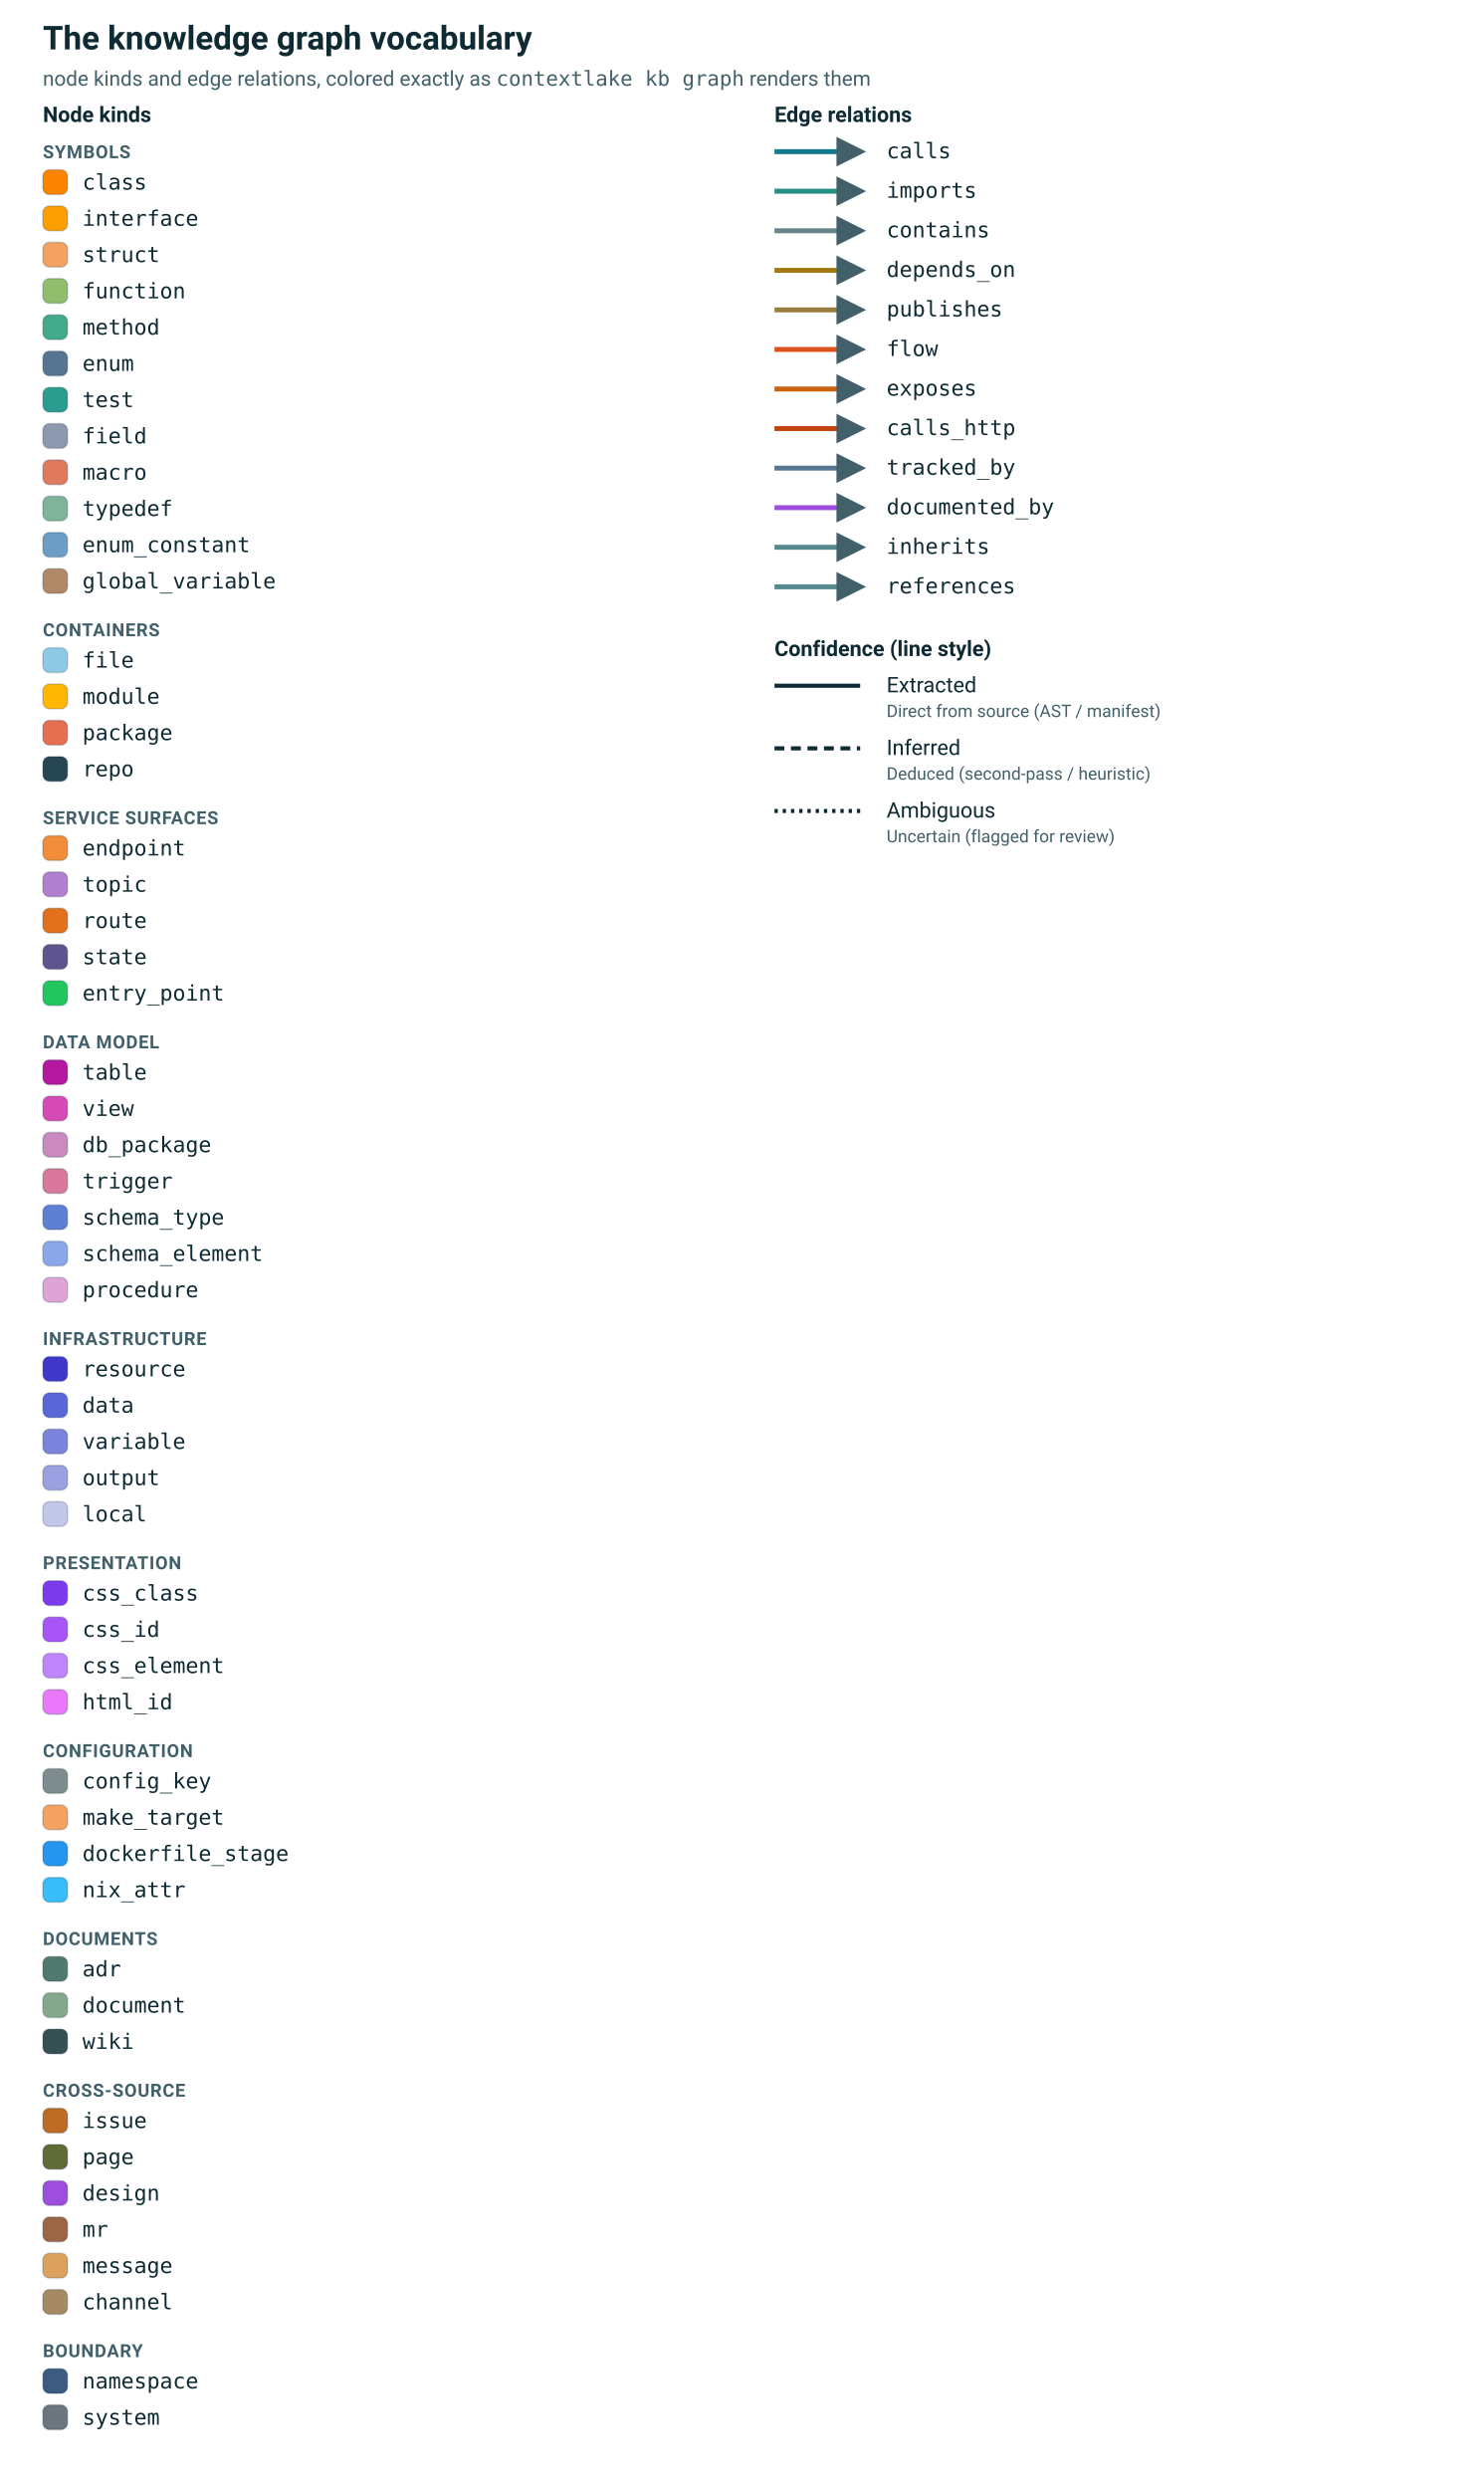
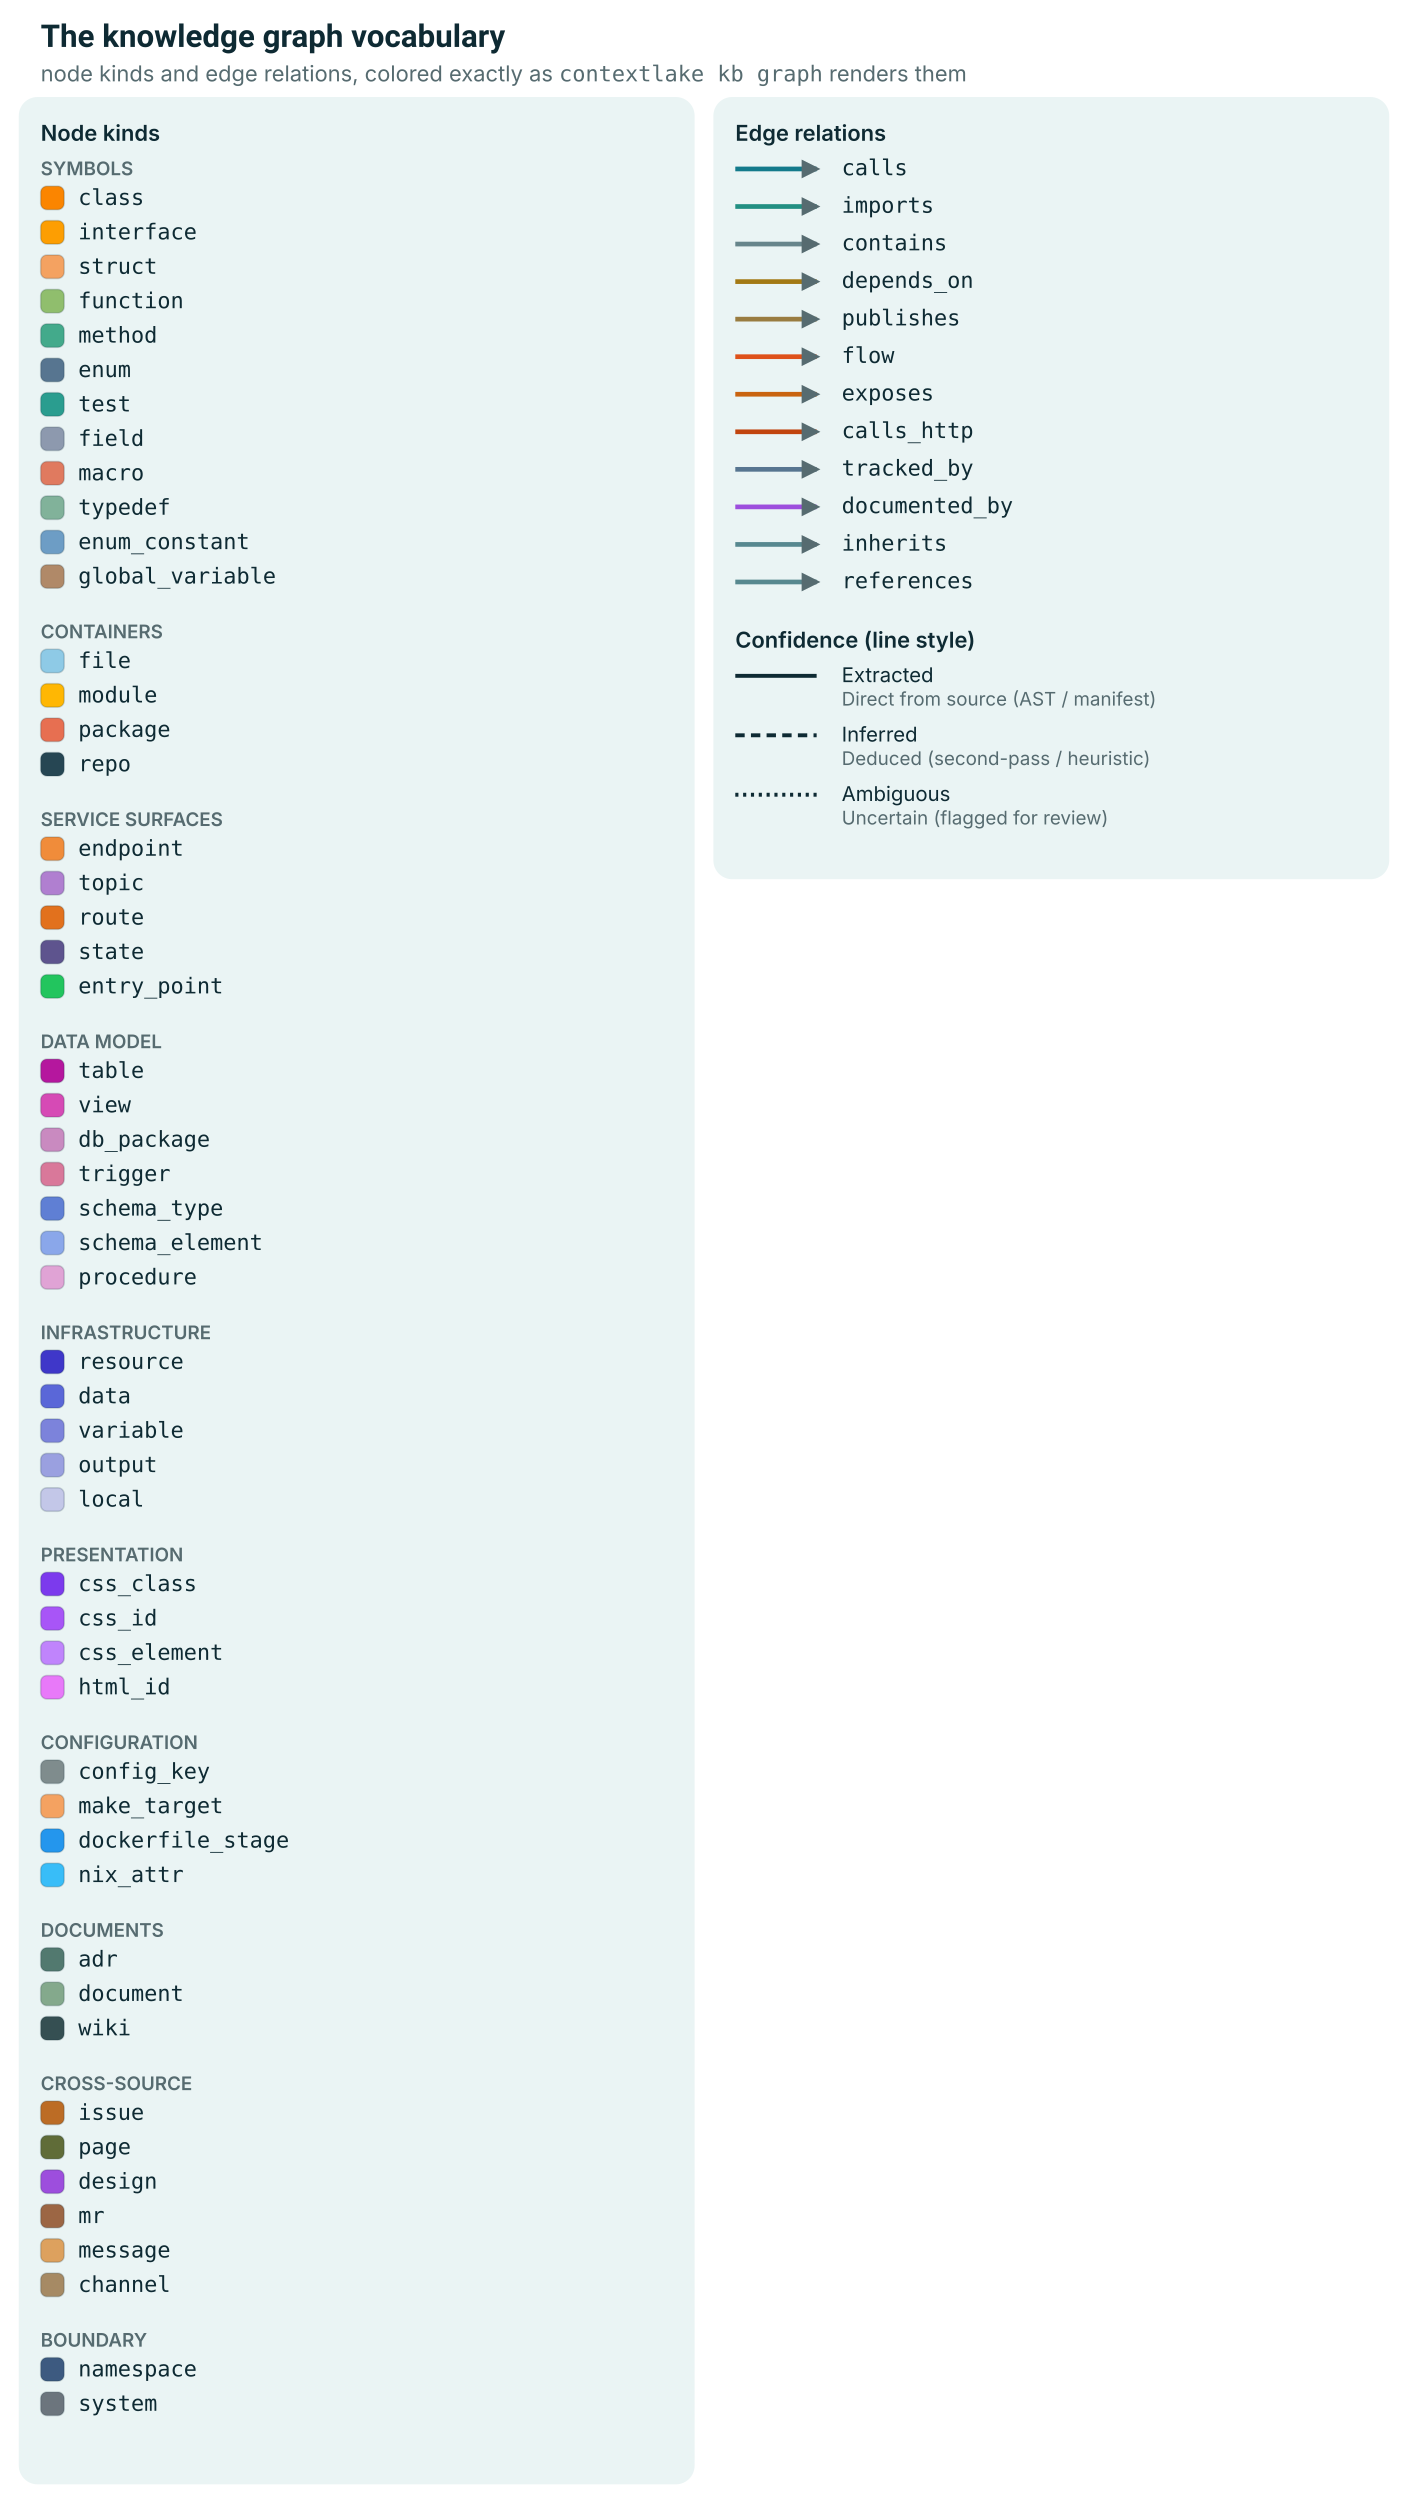
- <svg xmlns="http://www.w3.org/2000/svg" viewBox="0 0 900 1510" width="900" height="1510" role="img" aria-label="contextlake knowledge graph node kinds and edge relations">
+ <svg xmlns="http://www.w3.org/2000/svg" viewBox="0 0 900 1598" width="900" height="1598" role="img" aria-label="contextlake knowledge graph node kinds and edge relations">
  <defs>
-     <marker id="ar2" viewBox="0 0 10 10" refX="8" refY="5" markerWidth="6" markerHeight="6" orient="auto">
-       <path d="M0 0L10 5L0 10z" fill="#41606a" />
+     <marker id="ar" viewBox="0 0 10 10" refX="8" refY="5" markerWidth="12" markerHeight="12" markerUnits="userSpaceOnUse" orient="auto">
+       <path d="M0 0L10 5L0 10z" fill="#566B70" />
    </marker>
  </defs>
-   <rect x="0" y="0" width="900" height="1510" fill="none" />
+   <rect x="0" y="0" width="900" height="1598" fill="none" />
+   <rect x="12" y="62" width="432" height="1526" rx="12" fill="#EAF4F4" />
+   <rect x="456" y="62" width="432" height="500" rx="12" fill="#EAF4F4" />
  <text x="26" y="30" font-size="20" font-weight="700" fill="#0E2A33" font-family="'Space Grotesk',-apple-system,Segoe UI,Roboto,sans-serif">The knowledge graph vocabulary</text>
-   <text x="26" y="52" font-size="12.5" fill="#41606a" font-family="'Space Grotesk',-apple-system,Segoe UI,Roboto,sans-serif">node kinds and edge relations, colored exactly as <tspan font-family="'JetBrains Mono',ui-monospace,monospace">contextlake kb graph</tspan> renders them</text>
-   <text x="26" y="74" font-size="13" font-weight="700" fill="#0E2A33" font-family="'Space Grotesk',-apple-system,Segoe UI,Roboto,sans-serif">Node kinds</text>
-   <text x="26" y="96" font-size="11" font-weight="600" fill="#41606a" letter-spacing=".04em" font-family="'Space Grotesk',-apple-system,Segoe UI,Roboto,sans-serif">SYMBOLS</text>
-   <rect x="26" y="103" width="15" height="15" rx="4" fill="#fb8500" stroke="#0E2A33" stroke-opacity=".18" />
-   <text x="50" y="115" font-size="13" fill="#0E2A33" font-family="'JetBrains Mono',ui-monospace,monospace">class</text>
-   <rect x="26" y="125" width="15" height="15" rx="4" fill="#fd9e02" stroke="#0E2A33" stroke-opacity=".18" />
-   <text x="50" y="137" font-size="13" fill="#0E2A33" font-family="'JetBrains Mono',ui-monospace,monospace">interface</text>
-   <rect x="26" y="147" width="15" height="15" rx="4" fill="#f4a261" stroke="#0E2A33" stroke-opacity=".18" />
-   <text x="50" y="159" font-size="13" fill="#0E2A33" font-family="'JetBrains Mono',ui-monospace,monospace">struct</text>
-   <rect x="26" y="169" width="15" height="15" rx="4" fill="#90be6d" stroke="#0E2A33" stroke-opacity=".18" />
-   <text x="50" y="181" font-size="13" fill="#0E2A33" font-family="'JetBrains Mono',ui-monospace,monospace">function</text>
-   <rect x="26" y="191" width="15" height="15" rx="4" fill="#43aa8b" stroke="#0E2A33" stroke-opacity=".18" />
-   <text x="50" y="203" font-size="13" fill="#0E2A33" font-family="'JetBrains Mono',ui-monospace,monospace">method</text>
-   <rect x="26" y="213" width="15" height="15" rx="4" fill="#577590" stroke="#0E2A33" stroke-opacity=".18" />
-   <text x="50" y="225" font-size="13" fill="#0E2A33" font-family="'JetBrains Mono',ui-monospace,monospace">enum</text>
-   <rect x="26" y="235" width="15" height="15" rx="4" fill="#2a9d8f" stroke="#0E2A33" stroke-opacity=".18" />
-   <text x="50" y="247" font-size="13" fill="#0E2A33" font-family="'JetBrains Mono',ui-monospace,monospace">test</text>
-   <rect x="26" y="257" width="15" height="15" rx="4" fill="#8d99ae" stroke="#0E2A33" stroke-opacity=".18" />
-   <text x="50" y="269" font-size="13" fill="#0E2A33" font-family="'JetBrains Mono',ui-monospace,monospace">field</text>
-   <rect x="26" y="279" width="15" height="15" rx="4" fill="#e07a5f" stroke="#0E2A33" stroke-opacity=".18" />
-   <text x="50" y="291" font-size="13" fill="#0E2A33" font-family="'JetBrains Mono',ui-monospace,monospace">macro</text>
-   <rect x="26" y="301" width="15" height="15" rx="4" fill="#81b29a" stroke="#0E2A33" stroke-opacity=".18" />
-   <text x="50" y="313" font-size="13" fill="#0E2A33" font-family="'JetBrains Mono',ui-monospace,monospace">typedef</text>
-   <rect x="26" y="323" width="15" height="15" rx="4" fill="#6d9dc5" stroke="#0E2A33" stroke-opacity=".18" />
-   <text x="50" y="335" font-size="13" fill="#0E2A33" font-family="'JetBrains Mono',ui-monospace,monospace">enum_constant</text>
-   <rect x="26" y="345" width="15" height="15" rx="4" fill="#b08968" stroke="#0E2A33" stroke-opacity=".18" />
-   <text x="50" y="357" font-size="13" fill="#0E2A33" font-family="'JetBrains Mono',ui-monospace,monospace">global_variable</text>
-   <text x="26" y="386" font-size="11" font-weight="600" fill="#41606a" letter-spacing=".04em" font-family="'Space Grotesk',-apple-system,Segoe UI,Roboto,sans-serif">CONTAINERS</text>
-   <rect x="26" y="393" width="15" height="15" rx="4" fill="#8ecae6" stroke="#0E2A33" stroke-opacity=".18" />
-   <text x="50" y="405" font-size="13" fill="#0E2A33" font-family="'JetBrains Mono',ui-monospace,monospace">file</text>
-   <rect x="26" y="415" width="15" height="15" rx="4" fill="#ffb703" stroke="#0E2A33" stroke-opacity=".18" />
-   <text x="50" y="427" font-size="13" fill="#0E2A33" font-family="'JetBrains Mono',ui-monospace,monospace">module</text>
-   <rect x="26" y="437" width="15" height="15" rx="4" fill="#e76f51" stroke="#0E2A33" stroke-opacity=".18" />
-   <text x="50" y="449" font-size="13" fill="#0E2A33" font-family="'JetBrains Mono',ui-monospace,monospace">package</text>
-   <rect x="26" y="459" width="15" height="15" rx="4" fill="#264653" stroke="#0E2A33" stroke-opacity=".18" />
-   <text x="50" y="471" font-size="13" fill="#0E2A33" font-family="'JetBrains Mono',ui-monospace,monospace">repo</text>
-   <text x="26" y="500" font-size="11" font-weight="600" fill="#41606a" letter-spacing=".04em" font-family="'Space Grotesk',-apple-system,Segoe UI,Roboto,sans-serif">SERVICE SURFACES</text>
-   <rect x="26" y="507" width="15" height="15" rx="4" fill="#f08c3a" stroke="#0E2A33" stroke-opacity=".18" />
-   <text x="50" y="519" font-size="13" fill="#0E2A33" font-family="'JetBrains Mono',ui-monospace,monospace">endpoint</text>
-   <rect x="26" y="529" width="15" height="15" rx="4" fill="#b07fd0" stroke="#0E2A33" stroke-opacity=".18" />
-   <text x="50" y="541" font-size="13" fill="#0E2A33" font-family="'JetBrains Mono',ui-monospace,monospace">topic</text>
-   <rect x="26" y="551" width="15" height="15" rx="4" fill="#e2711d" stroke="#0E2A33" stroke-opacity=".18" />
-   <text x="50" y="563" font-size="13" fill="#0E2A33" font-family="'JetBrains Mono',ui-monospace,monospace">route</text>
-   <rect x="26" y="573" width="15" height="15" rx="4" fill="#5e548e" stroke="#0E2A33" stroke-opacity=".18" />
-   <text x="50" y="585" font-size="13" fill="#0E2A33" font-family="'JetBrains Mono',ui-monospace,monospace">state</text>
-   <rect x="26" y="595" width="15" height="15" rx="4" fill="#22c55e" stroke="#0E2A33" stroke-opacity=".18" />
-   <text x="50" y="607" font-size="13" fill="#0E2A33" font-family="'JetBrains Mono',ui-monospace,monospace">entry_point</text>
-   <text x="26" y="636" font-size="11" font-weight="600" fill="#41606a" letter-spacing=".04em" font-family="'Space Grotesk',-apple-system,Segoe UI,Roboto,sans-serif">DATA MODEL</text>
-   <rect x="26" y="643" width="15" height="15" rx="4" fill="#b5179e" stroke="#0E2A33" stroke-opacity=".18" />
-   <text x="50" y="655" font-size="13" fill="#0E2A33" font-family="'JetBrains Mono',ui-monospace,monospace">table</text>
-   <rect x="26" y="665" width="15" height="15" rx="4" fill="#d64ab5" stroke="#0E2A33" stroke-opacity=".18" />
-   <text x="50" y="677" font-size="13" fill="#0E2A33" font-family="'JetBrains Mono',ui-monospace,monospace">view</text>
-   <rect x="26" y="687" width="15" height="15" rx="4" fill="#c98ac0" stroke="#0E2A33" stroke-opacity=".18" />
-   <text x="50" y="699" font-size="13" fill="#0E2A33" font-family="'JetBrains Mono',ui-monospace,monospace">db_package</text>
-   <rect x="26" y="709" width="15" height="15" rx="4" fill="#d9789a" stroke="#0E2A33" stroke-opacity=".18" />
-   <text x="50" y="721" font-size="13" fill="#0E2A33" font-family="'JetBrains Mono',ui-monospace,monospace">trigger</text>
-   <rect x="26" y="731" width="15" height="15" rx="4" fill="#5f7fd4" stroke="#0E2A33" stroke-opacity=".18" />
-   <text x="50" y="743" font-size="13" fill="#0E2A33" font-family="'JetBrains Mono',ui-monospace,monospace">schema_type</text>
-   <rect x="26" y="753" width="15" height="15" rx="4" fill="#8aa7ea" stroke="#0E2A33" stroke-opacity=".18" />
-   <text x="50" y="765" font-size="13" fill="#0E2A33" font-family="'JetBrains Mono',ui-monospace,monospace">schema_element</text>
-   <rect x="26" y="775" width="15" height="15" rx="4" fill="#e0a3d5" stroke="#0E2A33" stroke-opacity=".18" />
-   <text x="50" y="787" font-size="13" fill="#0E2A33" font-family="'JetBrains Mono',ui-monospace,monospace">procedure</text>
-   <text x="26" y="816" font-size="11" font-weight="600" fill="#41606a" letter-spacing=".04em" font-family="'Space Grotesk',-apple-system,Segoe UI,Roboto,sans-serif">INFRASTRUCTURE</text>
-   <rect x="26" y="823" width="15" height="15" rx="4" fill="#3f37c9" stroke="#0E2A33" stroke-opacity=".18" />
-   <text x="50" y="835" font-size="13" fill="#0E2A33" font-family="'JetBrains Mono',ui-monospace,monospace">resource</text>
-   <rect x="26" y="845" width="15" height="15" rx="4" fill="#5a67d8" stroke="#0E2A33" stroke-opacity=".18" />
-   <text x="50" y="857" font-size="13" fill="#0E2A33" font-family="'JetBrains Mono',ui-monospace,monospace">data</text>
-   <rect x="26" y="867" width="15" height="15" rx="4" fill="#7c83db" stroke="#0E2A33" stroke-opacity=".18" />
-   <text x="50" y="879" font-size="13" fill="#0E2A33" font-family="'JetBrains Mono',ui-monospace,monospace">variable</text>
-   <rect x="26" y="889" width="15" height="15" rx="4" fill="#9aa0e0" stroke="#0E2A33" stroke-opacity=".18" />
-   <text x="50" y="901" font-size="13" fill="#0E2A33" font-family="'JetBrains Mono',ui-monospace,monospace">output</text>
-   <rect x="26" y="911" width="15" height="15" rx="4" fill="#c3c7e8" stroke="#0E2A33" stroke-opacity=".18" />
-   <text x="50" y="923" font-size="13" fill="#0E2A33" font-family="'JetBrains Mono',ui-monospace,monospace">local</text>
-   <text x="26" y="952" font-size="11" font-weight="600" fill="#41606a" letter-spacing=".04em" font-family="'Space Grotesk',-apple-system,Segoe UI,Roboto,sans-serif">PRESENTATION</text>
-   <rect x="26" y="959" width="15" height="15" rx="4" fill="#7c3aed" stroke="#0E2A33" stroke-opacity=".18" />
-   <text x="50" y="971" font-size="13" fill="#0E2A33" font-family="'JetBrains Mono',ui-monospace,monospace">css_class</text>
-   <rect x="26" y="981" width="15" height="15" rx="4" fill="#a855f7" stroke="#0E2A33" stroke-opacity=".18" />
-   <text x="50" y="993" font-size="13" fill="#0E2A33" font-family="'JetBrains Mono',ui-monospace,monospace">css_id</text>
-   <rect x="26" y="1003" width="15" height="15" rx="4" fill="#c084fc" stroke="#0E2A33" stroke-opacity=".18" />
-   <text x="50" y="1015" font-size="13" fill="#0E2A33" font-family="'JetBrains Mono',ui-monospace,monospace">css_element</text>
-   <rect x="26" y="1025" width="15" height="15" rx="4" fill="#e879f9" stroke="#0E2A33" stroke-opacity=".18" />
-   <text x="50" y="1037" font-size="13" fill="#0E2A33" font-family="'JetBrains Mono',ui-monospace,monospace">html_id</text>
-   <text x="26" y="1066" font-size="11" font-weight="600" fill="#41606a" letter-spacing=".04em" font-family="'Space Grotesk',-apple-system,Segoe UI,Roboto,sans-serif">CONFIGURATION</text>
-   <rect x="26" y="1073" width="15" height="15" rx="4" fill="#7f8c8d" stroke="#0E2A33" stroke-opacity=".18" />
-   <text x="50" y="1085" font-size="13" fill="#0E2A33" font-family="'JetBrains Mono',ui-monospace,monospace">config_key</text>
-   <rect x="26" y="1095" width="15" height="15" rx="4" fill="#f4a261" stroke="#0E2A33" stroke-opacity=".18" />
-   <text x="50" y="1107" font-size="13" fill="#0E2A33" font-family="'JetBrains Mono',ui-monospace,monospace">make_target</text>
-   <rect x="26" y="1117" width="15" height="15" rx="4" fill="#2496ed" stroke="#0E2A33" stroke-opacity=".18" />
-   <text x="50" y="1129" font-size="13" fill="#0E2A33" font-family="'JetBrains Mono',ui-monospace,monospace">dockerfile_stage</text>
-   <rect x="26" y="1139" width="15" height="15" rx="4" fill="#38bdf8" stroke="#0E2A33" stroke-opacity=".18" />
-   <text x="50" y="1151" font-size="13" fill="#0E2A33" font-family="'JetBrains Mono',ui-monospace,monospace">nix_attr</text>
-   <text x="26" y="1180" font-size="11" font-weight="600" fill="#41606a" letter-spacing=".04em" font-family="'Space Grotesk',-apple-system,Segoe UI,Roboto,sans-serif">DOCUMENTS</text>
-   <rect x="26" y="1187" width="15" height="15" rx="4" fill="#52796f" stroke="#0E2A33" stroke-opacity=".18" />
-   <text x="50" y="1199" font-size="13" fill="#0E2A33" font-family="'JetBrains Mono',ui-monospace,monospace">adr</text>
-   <rect x="26" y="1209" width="15" height="15" rx="4" fill="#84a98c" stroke="#0E2A33" stroke-opacity=".18" />
-   <text x="50" y="1221" font-size="13" fill="#0E2A33" font-family="'JetBrains Mono',ui-monospace,monospace">document</text>
-   <rect x="26" y="1231" width="15" height="15" rx="4" fill="#354f52" stroke="#0E2A33" stroke-opacity=".18" />
-   <text x="50" y="1243" font-size="13" fill="#0E2A33" font-family="'JetBrains Mono',ui-monospace,monospace">wiki</text>
-   <text x="26" y="1272" font-size="11" font-weight="600" fill="#41606a" letter-spacing=".04em" font-family="'Space Grotesk',-apple-system,Segoe UI,Roboto,sans-serif">CROSS-SOURCE</text>
-   <rect x="26" y="1279" width="15" height="15" rx="4" fill="#bc6c25" stroke="#0E2A33" stroke-opacity=".18" />
-   <text x="50" y="1291" font-size="13" fill="#0E2A33" font-family="'JetBrains Mono',ui-monospace,monospace">issue</text>
-   <rect x="26" y="1301" width="15" height="15" rx="4" fill="#606c38" stroke="#0E2A33" stroke-opacity=".18" />
-   <text x="50" y="1313" font-size="13" fill="#0E2A33" font-family="'JetBrains Mono',ui-monospace,monospace">page</text>
-   <rect x="26" y="1323" width="15" height="15" rx="4" fill="#9d4edd" stroke="#0E2A33" stroke-opacity=".18" />
-   <text x="50" y="1335" font-size="13" fill="#0E2A33" font-family="'JetBrains Mono',ui-monospace,monospace">design</text>
-   <rect x="26" y="1345" width="15" height="15" rx="4" fill="#9c6644" stroke="#0E2A33" stroke-opacity=".18" />
-   <text x="50" y="1357" font-size="13" fill="#0E2A33" font-family="'JetBrains Mono',ui-monospace,monospace">mr</text>
-   <rect x="26" y="1367" width="15" height="15" rx="4" fill="#dda15e" stroke="#0E2A33" stroke-opacity=".18" />
-   <text x="50" y="1379" font-size="13" fill="#0E2A33" font-family="'JetBrains Mono',ui-monospace,monospace">message</text>
-   <rect x="26" y="1389" width="15" height="15" rx="4" fill="#a68a64" stroke="#0E2A33" stroke-opacity=".18" />
-   <text x="50" y="1401" font-size="13" fill="#0E2A33" font-family="'JetBrains Mono',ui-monospace,monospace">channel</text>
-   <text x="26" y="1430" font-size="11" font-weight="600" fill="#41606a" letter-spacing=".04em" font-family="'Space Grotesk',-apple-system,Segoe UI,Roboto,sans-serif">BOUNDARY</text>
-   <rect x="26" y="1437" width="15" height="15" rx="4" fill="#3d5a80" stroke="#0E2A33" stroke-opacity=".18" />
-   <text x="50" y="1449" font-size="13" fill="#0E2A33" font-family="'JetBrains Mono',ui-monospace,monospace">namespace</text>
-   <rect x="26" y="1459" width="15" height="15" rx="4" fill="#6c757d" stroke="#0E2A33" stroke-opacity=".18" />
-   <text x="50" y="1471" font-size="13" fill="#0E2A33" font-family="'JetBrains Mono',ui-monospace,monospace">system</text>
-   <text x="470" y="74" font-size="13" font-weight="700" fill="#0E2A33" font-family="'Space Grotesk',-apple-system,Segoe UI,Roboto,sans-serif">Edge relations</text>
-   <line x1="470" y1="92" x2="522" y2="92" stroke="#137A8B" stroke-width="3" marker-end="url(#ar2)" />
-   <text x="538" y="96" font-size="13" fill="#0E2A33" font-family="'JetBrains Mono',ui-monospace,monospace">calls</text>
-   <line x1="470" y1="116" x2="522" y2="116" stroke="#228f82" stroke-width="3" marker-end="url(#ar2)" />
-   <text x="538" y="120" font-size="13" fill="#0E2A33" font-family="'JetBrains Mono',ui-monospace,monospace">imports</text>
-   <line x1="470" y1="140" x2="522" y2="140" stroke="#67858b" stroke-width="3" marker-end="url(#ar2)" />
-   <text x="538" y="144" font-size="13" fill="#0E2A33" font-family="'JetBrains Mono',ui-monospace,monospace">contains</text>
-   <line x1="470" y1="164" x2="522" y2="164" stroke="#a37914" stroke-width="3" marker-end="url(#ar2)" />
-   <text x="538" y="168" font-size="13" fill="#0E2A33" font-family="'JetBrains Mono',ui-monospace,monospace">depends_on</text>
-   <line x1="470" y1="188" x2="522" y2="188" stroke="#997c40" stroke-width="3" marker-end="url(#ar2)" />
-   <text x="538" y="192" font-size="13" fill="#0E2A33" font-family="'JetBrains Mono',ui-monospace,monospace">publishes</text>
-   <line x1="470" y1="212" x2="522" y2="212" stroke="#de511a" stroke-width="3" marker-end="url(#ar2)" />
-   <text x="538" y="216" font-size="13" fill="#0E2A33" font-family="'JetBrains Mono',ui-monospace,monospace">flow</text>
-   <line x1="470" y1="236" x2="522" y2="236" stroke="#c9630f" stroke-width="3" marker-end="url(#ar2)" />
-   <text x="538" y="240" font-size="13" fill="#0E2A33" font-family="'JetBrains Mono',ui-monospace,monospace">exposes</text>
-   <line x1="470" y1="260" x2="522" y2="260" stroke="#c1440e" stroke-width="3" marker-end="url(#ar2)" />
-   <text x="538" y="264" font-size="13" fill="#0E2A33" font-family="'JetBrains Mono',ui-monospace,monospace">calls_http</text>
-   <line x1="470" y1="284" x2="522" y2="284" stroke="#577590" stroke-width="3" marker-end="url(#ar2)" />
-   <text x="538" y="288" font-size="13" fill="#0E2A33" font-family="'JetBrains Mono',ui-monospace,monospace">tracked_by</text>
-   <line x1="470" y1="308" x2="522" y2="308" stroke="#9d4edd" stroke-width="3" marker-end="url(#ar2)" />
-   <text x="538" y="312" font-size="13" fill="#0E2A33" font-family="'JetBrains Mono',ui-monospace,monospace">documented_by</text>
-   <line x1="470" y1="332" x2="522" y2="332" stroke="#57888f" stroke-width="3" marker-end="url(#ar2)" />
-   <text x="538" y="336" font-size="13" fill="#0E2A33" font-family="'JetBrains Mono',ui-monospace,monospace">inherits</text>
-   <line x1="470" y1="356" x2="522" y2="356" stroke="#57888f" stroke-width="3" marker-end="url(#ar2)" />
-   <text x="538" y="360" font-size="13" fill="#0E2A33" font-family="'JetBrains Mono',ui-monospace,monospace">references</text>
-   <text x="470" y="398" font-size="13" font-weight="700" fill="#0E2A33" font-family="'Space Grotesk',-apple-system,Segoe UI,Roboto,sans-serif">Confidence (line style)</text>
-   <line x1="470" y1="416" x2="522" y2="416" stroke="#0E2A33" stroke-width="2.5" />
-   <text x="538" y="420" font-size="13" fill="#0E2A33" font-family="'Space Grotesk',-apple-system,Segoe UI,Roboto,sans-serif">Extracted</text>
-   <text x="538" y="435" font-size="10.5" fill="#41606a" font-family="'Space Grotesk',-apple-system,Segoe UI,Roboto,sans-serif">Direct from source (AST / manifest)</text>
-   <line x1="470" y1="454" x2="522" y2="454" stroke="#0E2A33" stroke-width="2.5" stroke-dasharray="6 4" />
-   <text x="538" y="458" font-size="13" fill="#0E2A33" font-family="'Space Grotesk',-apple-system,Segoe UI,Roboto,sans-serif">Inferred</text>
-   <text x="538" y="473" font-size="10.5" fill="#41606a" font-family="'Space Grotesk',-apple-system,Segoe UI,Roboto,sans-serif">Deduced (second-pass / heuristic)</text>
-   <line x1="470" y1="492" x2="522" y2="492" stroke="#0E2A33" stroke-width="2.5" stroke-dasharray="2 3" />
-   <text x="538" y="496" font-size="13" fill="#0E2A33" font-family="'Space Grotesk',-apple-system,Segoe UI,Roboto,sans-serif">Ambiguous</text>
-   <text x="538" y="511" font-size="10.5" fill="#41606a" font-family="'Space Grotesk',-apple-system,Segoe UI,Roboto,sans-serif">Uncertain (flagged for review)</text>
+   <text x="26" y="52" font-size="14" fill="#566B70" font-family="Inter,-apple-system,Segoe UI,Roboto,sans-serif">node kinds and edge relations, colored exactly as <tspan font-family="'JetBrains Mono',ui-monospace,monospace" font-size="14">contextlake kb graph</tspan> renders them</text>
+   <text x="26" y="90" font-size="14" font-weight="600" fill="#0E2A33" font-family="Inter,-apple-system,Segoe UI,Roboto,sans-serif">Node kinds</text>
+   <text x="26" y="112" font-size="12" font-weight="600" fill="#566B70" font-family="Inter,-apple-system,Segoe UI,Roboto,sans-serif">SYMBOLS</text>
+   <rect x="26" y="119" width="15" height="15" rx="4" fill="#fb8500" stroke="#0E2A33" stroke-opacity=".18" />
+   <text x="50" y="131" font-size="14" fill="#0E2A33" font-family="'JetBrains Mono',ui-monospace,monospace">class</text>
+   <rect x="26" y="141" width="15" height="15" rx="4" fill="#fd9e02" stroke="#0E2A33" stroke-opacity=".18" />
+   <text x="50" y="153" font-size="14" fill="#0E2A33" font-family="'JetBrains Mono',ui-monospace,monospace">interface</text>
+   <rect x="26" y="163" width="15" height="15" rx="4" fill="#f4a261" stroke="#0E2A33" stroke-opacity=".18" />
+   <text x="50" y="175" font-size="14" fill="#0E2A33" font-family="'JetBrains Mono',ui-monospace,monospace">struct</text>
+   <rect x="26" y="185" width="15" height="15" rx="4" fill="#90be6d" stroke="#0E2A33" stroke-opacity=".18" />
+   <text x="50" y="197" font-size="14" fill="#0E2A33" font-family="'JetBrains Mono',ui-monospace,monospace">function</text>
+   <rect x="26" y="207" width="15" height="15" rx="4" fill="#43aa8b" stroke="#0E2A33" stroke-opacity=".18" />
+   <text x="50" y="219" font-size="14" fill="#0E2A33" font-family="'JetBrains Mono',ui-monospace,monospace">method</text>
+   <rect x="26" y="229" width="15" height="15" rx="4" fill="#577590" stroke="#0E2A33" stroke-opacity=".18" />
+   <text x="50" y="241" font-size="14" fill="#0E2A33" font-family="'JetBrains Mono',ui-monospace,monospace">enum</text>
+   <rect x="26" y="251" width="15" height="15" rx="4" fill="#2a9d8f" stroke="#0E2A33" stroke-opacity=".18" />
+   <text x="50" y="263" font-size="14" fill="#0E2A33" font-family="'JetBrains Mono',ui-monospace,monospace">test</text>
+   <rect x="26" y="273" width="15" height="15" rx="4" fill="#8d99ae" stroke="#0E2A33" stroke-opacity=".18" />
+   <text x="50" y="285" font-size="14" fill="#0E2A33" font-family="'JetBrains Mono',ui-monospace,monospace">field</text>
+   <rect x="26" y="295" width="15" height="15" rx="4" fill="#e07a5f" stroke="#0E2A33" stroke-opacity=".18" />
+   <text x="50" y="307" font-size="14" fill="#0E2A33" font-family="'JetBrains Mono',ui-monospace,monospace">macro</text>
+   <rect x="26" y="317" width="15" height="15" rx="4" fill="#81b29a" stroke="#0E2A33" stroke-opacity=".18" />
+   <text x="50" y="329" font-size="14" fill="#0E2A33" font-family="'JetBrains Mono',ui-monospace,monospace">typedef</text>
+   <rect x="26" y="339" width="15" height="15" rx="4" fill="#6d9dc5" stroke="#0E2A33" stroke-opacity=".18" />
+   <text x="50" y="351" font-size="14" fill="#0E2A33" font-family="'JetBrains Mono',ui-monospace,monospace">enum_constant</text>
+   <rect x="26" y="361" width="15" height="15" rx="4" fill="#b08968" stroke="#0E2A33" stroke-opacity=".18" />
+   <text x="50" y="373" font-size="14" fill="#0E2A33" font-family="'JetBrains Mono',ui-monospace,monospace">global_variable</text>
+   <text x="26" y="408" font-size="12" font-weight="600" fill="#566B70" font-family="Inter,-apple-system,Segoe UI,Roboto,sans-serif">CONTAINERS</text>
+   <rect x="26" y="415" width="15" height="15" rx="4" fill="#8ecae6" stroke="#0E2A33" stroke-opacity=".18" />
+   <text x="50" y="427" font-size="14" fill="#0E2A33" font-family="'JetBrains Mono',ui-monospace,monospace">file</text>
+   <rect x="26" y="437" width="15" height="15" rx="4" fill="#ffb703" stroke="#0E2A33" stroke-opacity=".18" />
+   <text x="50" y="449" font-size="14" fill="#0E2A33" font-family="'JetBrains Mono',ui-monospace,monospace">module</text>
+   <rect x="26" y="459" width="15" height="15" rx="4" fill="#e76f51" stroke="#0E2A33" stroke-opacity=".18" />
+   <text x="50" y="471" font-size="14" fill="#0E2A33" font-family="'JetBrains Mono',ui-monospace,monospace">package</text>
+   <rect x="26" y="481" width="15" height="15" rx="4" fill="#264653" stroke="#0E2A33" stroke-opacity=".18" />
+   <text x="50" y="493" font-size="14" fill="#0E2A33" font-family="'JetBrains Mono',ui-monospace,monospace">repo</text>
+   <text x="26" y="528" font-size="12" font-weight="600" fill="#566B70" font-family="Inter,-apple-system,Segoe UI,Roboto,sans-serif">SERVICE SURFACES</text>
+   <rect x="26" y="535" width="15" height="15" rx="4" fill="#f08c3a" stroke="#0E2A33" stroke-opacity=".18" />
+   <text x="50" y="547" font-size="14" fill="#0E2A33" font-family="'JetBrains Mono',ui-monospace,monospace">endpoint</text>
+   <rect x="26" y="557" width="15" height="15" rx="4" fill="#b07fd0" stroke="#0E2A33" stroke-opacity=".18" />
+   <text x="50" y="569" font-size="14" fill="#0E2A33" font-family="'JetBrains Mono',ui-monospace,monospace">topic</text>
+   <rect x="26" y="579" width="15" height="15" rx="4" fill="#e2711d" stroke="#0E2A33" stroke-opacity=".18" />
+   <text x="50" y="591" font-size="14" fill="#0E2A33" font-family="'JetBrains Mono',ui-monospace,monospace">route</text>
+   <rect x="26" y="601" width="15" height="15" rx="4" fill="#5e548e" stroke="#0E2A33" stroke-opacity=".18" />
+   <text x="50" y="613" font-size="14" fill="#0E2A33" font-family="'JetBrains Mono',ui-monospace,monospace">state</text>
+   <rect x="26" y="623" width="15" height="15" rx="4" fill="#22c55e" stroke="#0E2A33" stroke-opacity=".18" />
+   <text x="50" y="635" font-size="14" fill="#0E2A33" font-family="'JetBrains Mono',ui-monospace,monospace">entry_point</text>
+   <text x="26" y="670" font-size="12" font-weight="600" fill="#566B70" font-family="Inter,-apple-system,Segoe UI,Roboto,sans-serif">DATA MODEL</text>
+   <rect x="26" y="677" width="15" height="15" rx="4" fill="#b5179e" stroke="#0E2A33" stroke-opacity=".18" />
+   <text x="50" y="689" font-size="14" fill="#0E2A33" font-family="'JetBrains Mono',ui-monospace,monospace">table</text>
+   <rect x="26" y="699" width="15" height="15" rx="4" fill="#d64ab5" stroke="#0E2A33" stroke-opacity=".18" />
+   <text x="50" y="711" font-size="14" fill="#0E2A33" font-family="'JetBrains Mono',ui-monospace,monospace">view</text>
+   <rect x="26" y="721" width="15" height="15" rx="4" fill="#c98ac0" stroke="#0E2A33" stroke-opacity=".18" />
+   <text x="50" y="733" font-size="14" fill="#0E2A33" font-family="'JetBrains Mono',ui-monospace,monospace">db_package</text>
+   <rect x="26" y="743" width="15" height="15" rx="4" fill="#d9789a" stroke="#0E2A33" stroke-opacity=".18" />
+   <text x="50" y="755" font-size="14" fill="#0E2A33" font-family="'JetBrains Mono',ui-monospace,monospace">trigger</text>
+   <rect x="26" y="765" width="15" height="15" rx="4" fill="#5f7fd4" stroke="#0E2A33" stroke-opacity=".18" />
+   <text x="50" y="777" font-size="14" fill="#0E2A33" font-family="'JetBrains Mono',ui-monospace,monospace">schema_type</text>
+   <rect x="26" y="787" width="15" height="15" rx="4" fill="#8aa7ea" stroke="#0E2A33" stroke-opacity=".18" />
+   <text x="50" y="799" font-size="14" fill="#0E2A33" font-family="'JetBrains Mono',ui-monospace,monospace">schema_element</text>
+   <rect x="26" y="809" width="15" height="15" rx="4" fill="#e0a3d5" stroke="#0E2A33" stroke-opacity=".18" />
+   <text x="50" y="821" font-size="14" fill="#0E2A33" font-family="'JetBrains Mono',ui-monospace,monospace">procedure</text>
+   <text x="26" y="856" font-size="12" font-weight="600" fill="#566B70" font-family="Inter,-apple-system,Segoe UI,Roboto,sans-serif">INFRASTRUCTURE</text>
+   <rect x="26" y="863" width="15" height="15" rx="4" fill="#3f37c9" stroke="#0E2A33" stroke-opacity=".18" />
+   <text x="50" y="875" font-size="14" fill="#0E2A33" font-family="'JetBrains Mono',ui-monospace,monospace">resource</text>
+   <rect x="26" y="885" width="15" height="15" rx="4" fill="#5a67d8" stroke="#0E2A33" stroke-opacity=".18" />
+   <text x="50" y="897" font-size="14" fill="#0E2A33" font-family="'JetBrains Mono',ui-monospace,monospace">data</text>
+   <rect x="26" y="907" width="15" height="15" rx="4" fill="#7c83db" stroke="#0E2A33" stroke-opacity=".18" />
+   <text x="50" y="919" font-size="14" fill="#0E2A33" font-family="'JetBrains Mono',ui-monospace,monospace">variable</text>
+   <rect x="26" y="929" width="15" height="15" rx="4" fill="#9aa0e0" stroke="#0E2A33" stroke-opacity=".18" />
+   <text x="50" y="941" font-size="14" fill="#0E2A33" font-family="'JetBrains Mono',ui-monospace,monospace">output</text>
+   <rect x="26" y="951" width="15" height="15" rx="4" fill="#c3c7e8" stroke="#0E2A33" stroke-opacity=".18" />
+   <text x="50" y="963" font-size="14" fill="#0E2A33" font-family="'JetBrains Mono',ui-monospace,monospace">local</text>
+   <text x="26" y="998" font-size="12" font-weight="600" fill="#566B70" font-family="Inter,-apple-system,Segoe UI,Roboto,sans-serif">PRESENTATION</text>
+   <rect x="26" y="1005" width="15" height="15" rx="4" fill="#7c3aed" stroke="#0E2A33" stroke-opacity=".18" />
+   <text x="50" y="1017" font-size="14" fill="#0E2A33" font-family="'JetBrains Mono',ui-monospace,monospace">css_class</text>
+   <rect x="26" y="1027" width="15" height="15" rx="4" fill="#a855f7" stroke="#0E2A33" stroke-opacity=".18" />
+   <text x="50" y="1039" font-size="14" fill="#0E2A33" font-family="'JetBrains Mono',ui-monospace,monospace">css_id</text>
+   <rect x="26" y="1049" width="15" height="15" rx="4" fill="#c084fc" stroke="#0E2A33" stroke-opacity=".18" />
+   <text x="50" y="1061" font-size="14" fill="#0E2A33" font-family="'JetBrains Mono',ui-monospace,monospace">css_element</text>
+   <rect x="26" y="1071" width="15" height="15" rx="4" fill="#e879f9" stroke="#0E2A33" stroke-opacity=".18" />
+   <text x="50" y="1083" font-size="14" fill="#0E2A33" font-family="'JetBrains Mono',ui-monospace,monospace">html_id</text>
+   <text x="26" y="1118" font-size="12" font-weight="600" fill="#566B70" font-family="Inter,-apple-system,Segoe UI,Roboto,sans-serif">CONFIGURATION</text>
+   <rect x="26" y="1125" width="15" height="15" rx="4" fill="#7f8c8d" stroke="#0E2A33" stroke-opacity=".18" />
+   <text x="50" y="1137" font-size="14" fill="#0E2A33" font-family="'JetBrains Mono',ui-monospace,monospace">config_key</text>
+   <rect x="26" y="1147" width="15" height="15" rx="4" fill="#f4a261" stroke="#0E2A33" stroke-opacity=".18" />
+   <text x="50" y="1159" font-size="14" fill="#0E2A33" font-family="'JetBrains Mono',ui-monospace,monospace">make_target</text>
+   <rect x="26" y="1169" width="15" height="15" rx="4" fill="#2496ed" stroke="#0E2A33" stroke-opacity=".18" />
+   <text x="50" y="1181" font-size="14" fill="#0E2A33" font-family="'JetBrains Mono',ui-monospace,monospace">dockerfile_stage</text>
+   <rect x="26" y="1191" width="15" height="15" rx="4" fill="#38bdf8" stroke="#0E2A33" stroke-opacity=".18" />
+   <text x="50" y="1203" font-size="14" fill="#0E2A33" font-family="'JetBrains Mono',ui-monospace,monospace">nix_attr</text>
+   <text x="26" y="1238" font-size="12" font-weight="600" fill="#566B70" font-family="Inter,-apple-system,Segoe UI,Roboto,sans-serif">DOCUMENTS</text>
+   <rect x="26" y="1245" width="15" height="15" rx="4" fill="#52796f" stroke="#0E2A33" stroke-opacity=".18" />
+   <text x="50" y="1257" font-size="14" fill="#0E2A33" font-family="'JetBrains Mono',ui-monospace,monospace">adr</text>
+   <rect x="26" y="1267" width="15" height="15" rx="4" fill="#84a98c" stroke="#0E2A33" stroke-opacity=".18" />
+   <text x="50" y="1279" font-size="14" fill="#0E2A33" font-family="'JetBrains Mono',ui-monospace,monospace">document</text>
+   <rect x="26" y="1289" width="15" height="15" rx="4" fill="#354f52" stroke="#0E2A33" stroke-opacity=".18" />
+   <text x="50" y="1301" font-size="14" fill="#0E2A33" font-family="'JetBrains Mono',ui-monospace,monospace">wiki</text>
+   <text x="26" y="1336" font-size="12" font-weight="600" fill="#566B70" font-family="Inter,-apple-system,Segoe UI,Roboto,sans-serif">CROSS-SOURCE</text>
+   <rect x="26" y="1343" width="15" height="15" rx="4" fill="#bc6c25" stroke="#0E2A33" stroke-opacity=".18" />
+   <text x="50" y="1355" font-size="14" fill="#0E2A33" font-family="'JetBrains Mono',ui-monospace,monospace">issue</text>
+   <rect x="26" y="1365" width="15" height="15" rx="4" fill="#606c38" stroke="#0E2A33" stroke-opacity=".18" />
+   <text x="50" y="1377" font-size="14" fill="#0E2A33" font-family="'JetBrains Mono',ui-monospace,monospace">page</text>
+   <rect x="26" y="1387" width="15" height="15" rx="4" fill="#9d4edd" stroke="#0E2A33" stroke-opacity=".18" />
+   <text x="50" y="1399" font-size="14" fill="#0E2A33" font-family="'JetBrains Mono',ui-monospace,monospace">design</text>
+   <rect x="26" y="1409" width="15" height="15" rx="4" fill="#9c6644" stroke="#0E2A33" stroke-opacity=".18" />
+   <text x="50" y="1421" font-size="14" fill="#0E2A33" font-family="'JetBrains Mono',ui-monospace,monospace">mr</text>
+   <rect x="26" y="1431" width="15" height="15" rx="4" fill="#dda15e" stroke="#0E2A33" stroke-opacity=".18" />
+   <text x="50" y="1443" font-size="14" fill="#0E2A33" font-family="'JetBrains Mono',ui-monospace,monospace">message</text>
+   <rect x="26" y="1453" width="15" height="15" rx="4" fill="#a68a64" stroke="#0E2A33" stroke-opacity=".18" />
+   <text x="50" y="1465" font-size="14" fill="#0E2A33" font-family="'JetBrains Mono',ui-monospace,monospace">channel</text>
+   <text x="26" y="1500" font-size="12" font-weight="600" fill="#566B70" font-family="Inter,-apple-system,Segoe UI,Roboto,sans-serif">BOUNDARY</text>
+   <rect x="26" y="1507" width="15" height="15" rx="4" fill="#3d5a80" stroke="#0E2A33" stroke-opacity=".18" />
+   <text x="50" y="1519" font-size="14" fill="#0E2A33" font-family="'JetBrains Mono',ui-monospace,monospace">namespace</text>
+   <rect x="26" y="1529" width="15" height="15" rx="4" fill="#6c757d" stroke="#0E2A33" stroke-opacity=".18" />
+   <text x="50" y="1541" font-size="14" fill="#0E2A33" font-family="'JetBrains Mono',ui-monospace,monospace">system</text>
+   <text x="470" y="90" font-size="14" font-weight="600" fill="#0E2A33" font-family="Inter,-apple-system,Segoe UI,Roboto,sans-serif">Edge relations</text>
+   <line x1="470" y1="108" x2="522" y2="108" stroke="#137A8B" stroke-width="3" marker-end="url(#ar)" />
+   <text x="538" y="112" font-size="14" fill="#0E2A33" font-family="'JetBrains Mono',ui-monospace,monospace">calls</text>
+   <line x1="470" y1="132" x2="522" y2="132" stroke="#228f82" stroke-width="3" marker-end="url(#ar)" />
+   <text x="538" y="136" font-size="14" fill="#0E2A33" font-family="'JetBrains Mono',ui-monospace,monospace">imports</text>
+   <line x1="470" y1="156" x2="522" y2="156" stroke="#67858b" stroke-width="3" marker-end="url(#ar)" />
+   <text x="538" y="160" font-size="14" fill="#0E2A33" font-family="'JetBrains Mono',ui-monospace,monospace">contains</text>
+   <line x1="470" y1="180" x2="522" y2="180" stroke="#a37914" stroke-width="3" marker-end="url(#ar)" />
+   <text x="538" y="184" font-size="14" fill="#0E2A33" font-family="'JetBrains Mono',ui-monospace,monospace">depends_on</text>
+   <line x1="470" y1="204" x2="522" y2="204" stroke="#997c40" stroke-width="3" marker-end="url(#ar)" />
+   <text x="538" y="208" font-size="14" fill="#0E2A33" font-family="'JetBrains Mono',ui-monospace,monospace">publishes</text>
+   <line x1="470" y1="228" x2="522" y2="228" stroke="#de511a" stroke-width="3" marker-end="url(#ar)" />
+   <text x="538" y="232" font-size="14" fill="#0E2A33" font-family="'JetBrains Mono',ui-monospace,monospace">flow</text>
+   <line x1="470" y1="252" x2="522" y2="252" stroke="#c9630f" stroke-width="3" marker-end="url(#ar)" />
+   <text x="538" y="256" font-size="14" fill="#0E2A33" font-family="'JetBrains Mono',ui-monospace,monospace">exposes</text>
+   <line x1="470" y1="276" x2="522" y2="276" stroke="#c1440e" stroke-width="3" marker-end="url(#ar)" />
+   <text x="538" y="280" font-size="14" fill="#0E2A33" font-family="'JetBrains Mono',ui-monospace,monospace">calls_http</text>
+   <line x1="470" y1="300" x2="522" y2="300" stroke="#577590" stroke-width="3" marker-end="url(#ar)" />
+   <text x="538" y="304" font-size="14" fill="#0E2A33" font-family="'JetBrains Mono',ui-monospace,monospace">tracked_by</text>
+   <line x1="470" y1="324" x2="522" y2="324" stroke="#9d4edd" stroke-width="3" marker-end="url(#ar)" />
+   <text x="538" y="328" font-size="14" fill="#0E2A33" font-family="'JetBrains Mono',ui-monospace,monospace">documented_by</text>
+   <line x1="470" y1="348" x2="522" y2="348" stroke="#57888f" stroke-width="3" marker-end="url(#ar)" />
+   <text x="538" y="352" font-size="14" fill="#0E2A33" font-family="'JetBrains Mono',ui-monospace,monospace">inherits</text>
+   <line x1="470" y1="372" x2="522" y2="372" stroke="#57888f" stroke-width="3" marker-end="url(#ar)" />
+   <text x="538" y="376" font-size="14" fill="#0E2A33" font-family="'JetBrains Mono',ui-monospace,monospace">references</text>
+   <text x="470" y="414" font-size="14" font-weight="600" fill="#0E2A33" font-family="Inter,-apple-system,Segoe UI,Roboto,sans-serif">Confidence (line style)</text>
+   <line x1="470" y1="432" x2="522" y2="432" stroke="#0E2A33" stroke-width="2.5" />
+   <text x="538" y="436" font-size="13" fill="#0E2A33" font-family="Inter,-apple-system,Segoe UI,Roboto,sans-serif">Extracted</text>
+   <text x="538" y="451" font-size="12" fill="#566B70" font-family="Inter,-apple-system,Segoe UI,Roboto,sans-serif">Direct from source (AST / manifest)</text>
+   <line x1="470" y1="470" x2="522" y2="470" stroke="#0E2A33" stroke-width="2.5" stroke-dasharray="6 4" />
+   <text x="538" y="474" font-size="13" fill="#0E2A33" font-family="Inter,-apple-system,Segoe UI,Roboto,sans-serif">Inferred</text>
+   <text x="538" y="489" font-size="12" fill="#566B70" font-family="Inter,-apple-system,Segoe UI,Roboto,sans-serif">Deduced (second-pass / heuristic)</text>
+   <line x1="470" y1="508" x2="522" y2="508" stroke="#0E2A33" stroke-width="2.5" stroke-dasharray="2 3" />
+   <text x="538" y="512" font-size="13" fill="#0E2A33" font-family="Inter,-apple-system,Segoe UI,Roboto,sans-serif">Ambiguous</text>
+   <text x="538" y="527" font-size="12" fill="#566B70" font-family="Inter,-apple-system,Segoe UI,Roboto,sans-serif">Uncertain (flagged for review)</text>
</svg>
